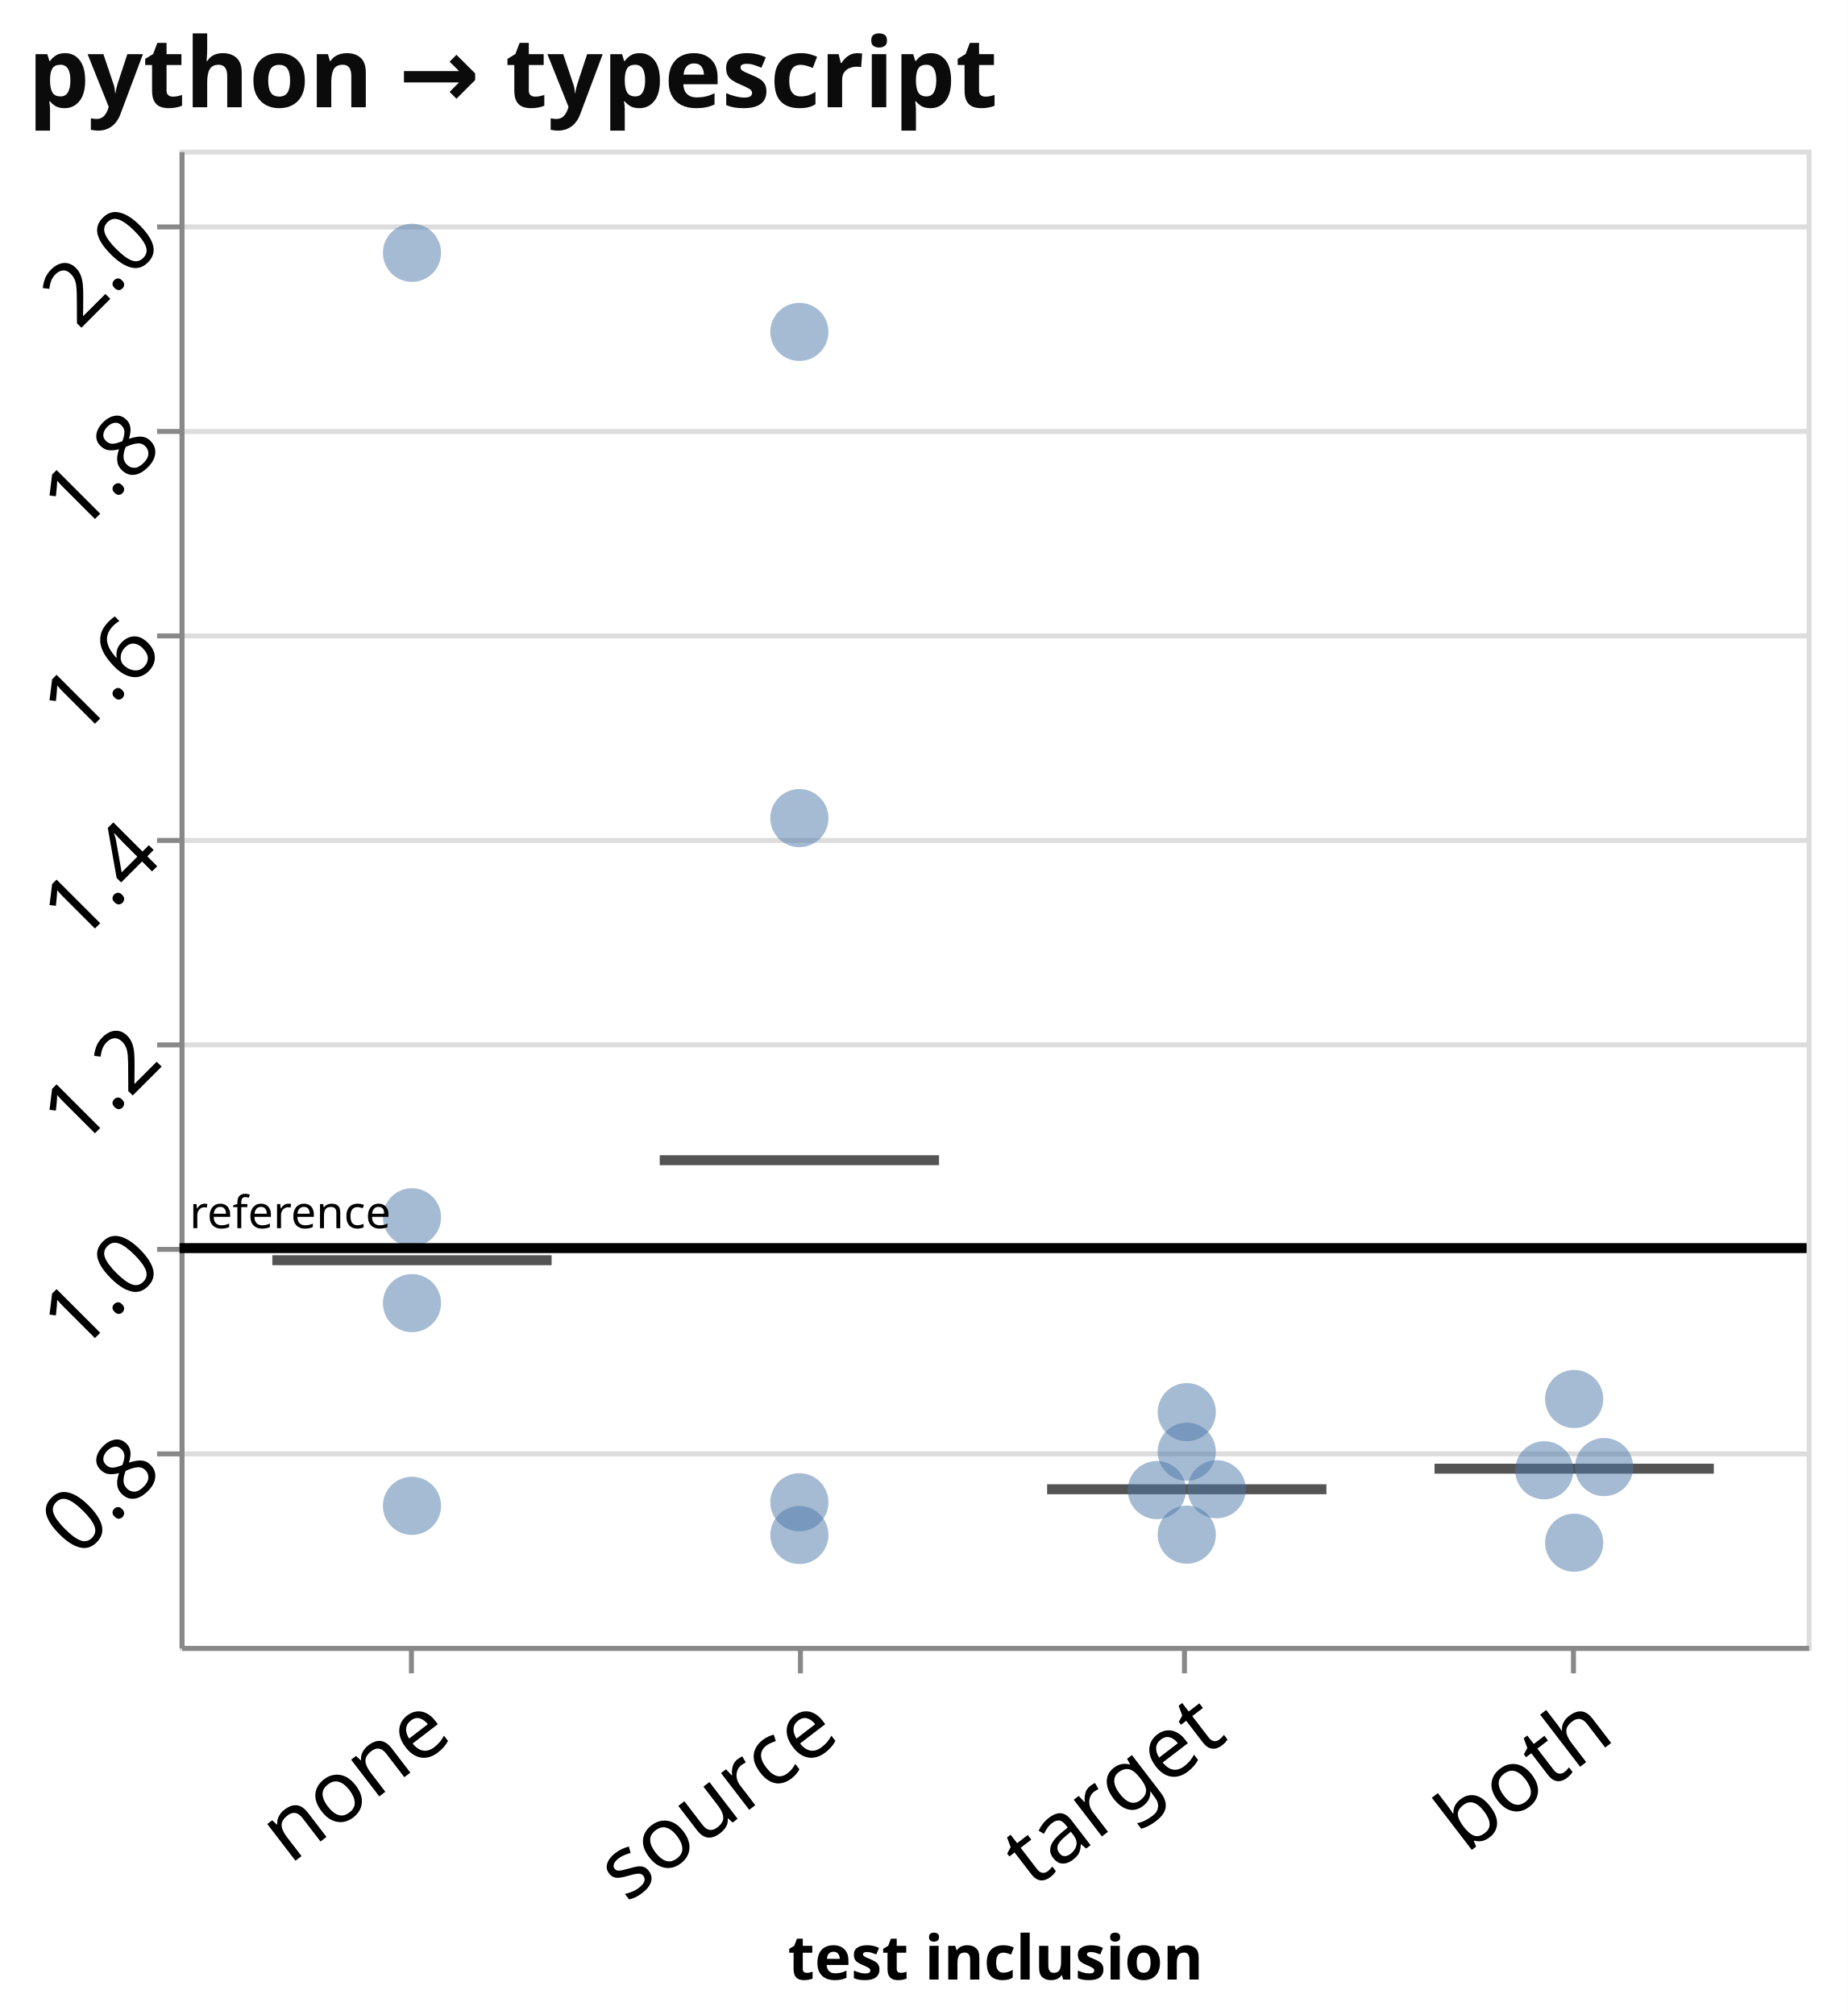
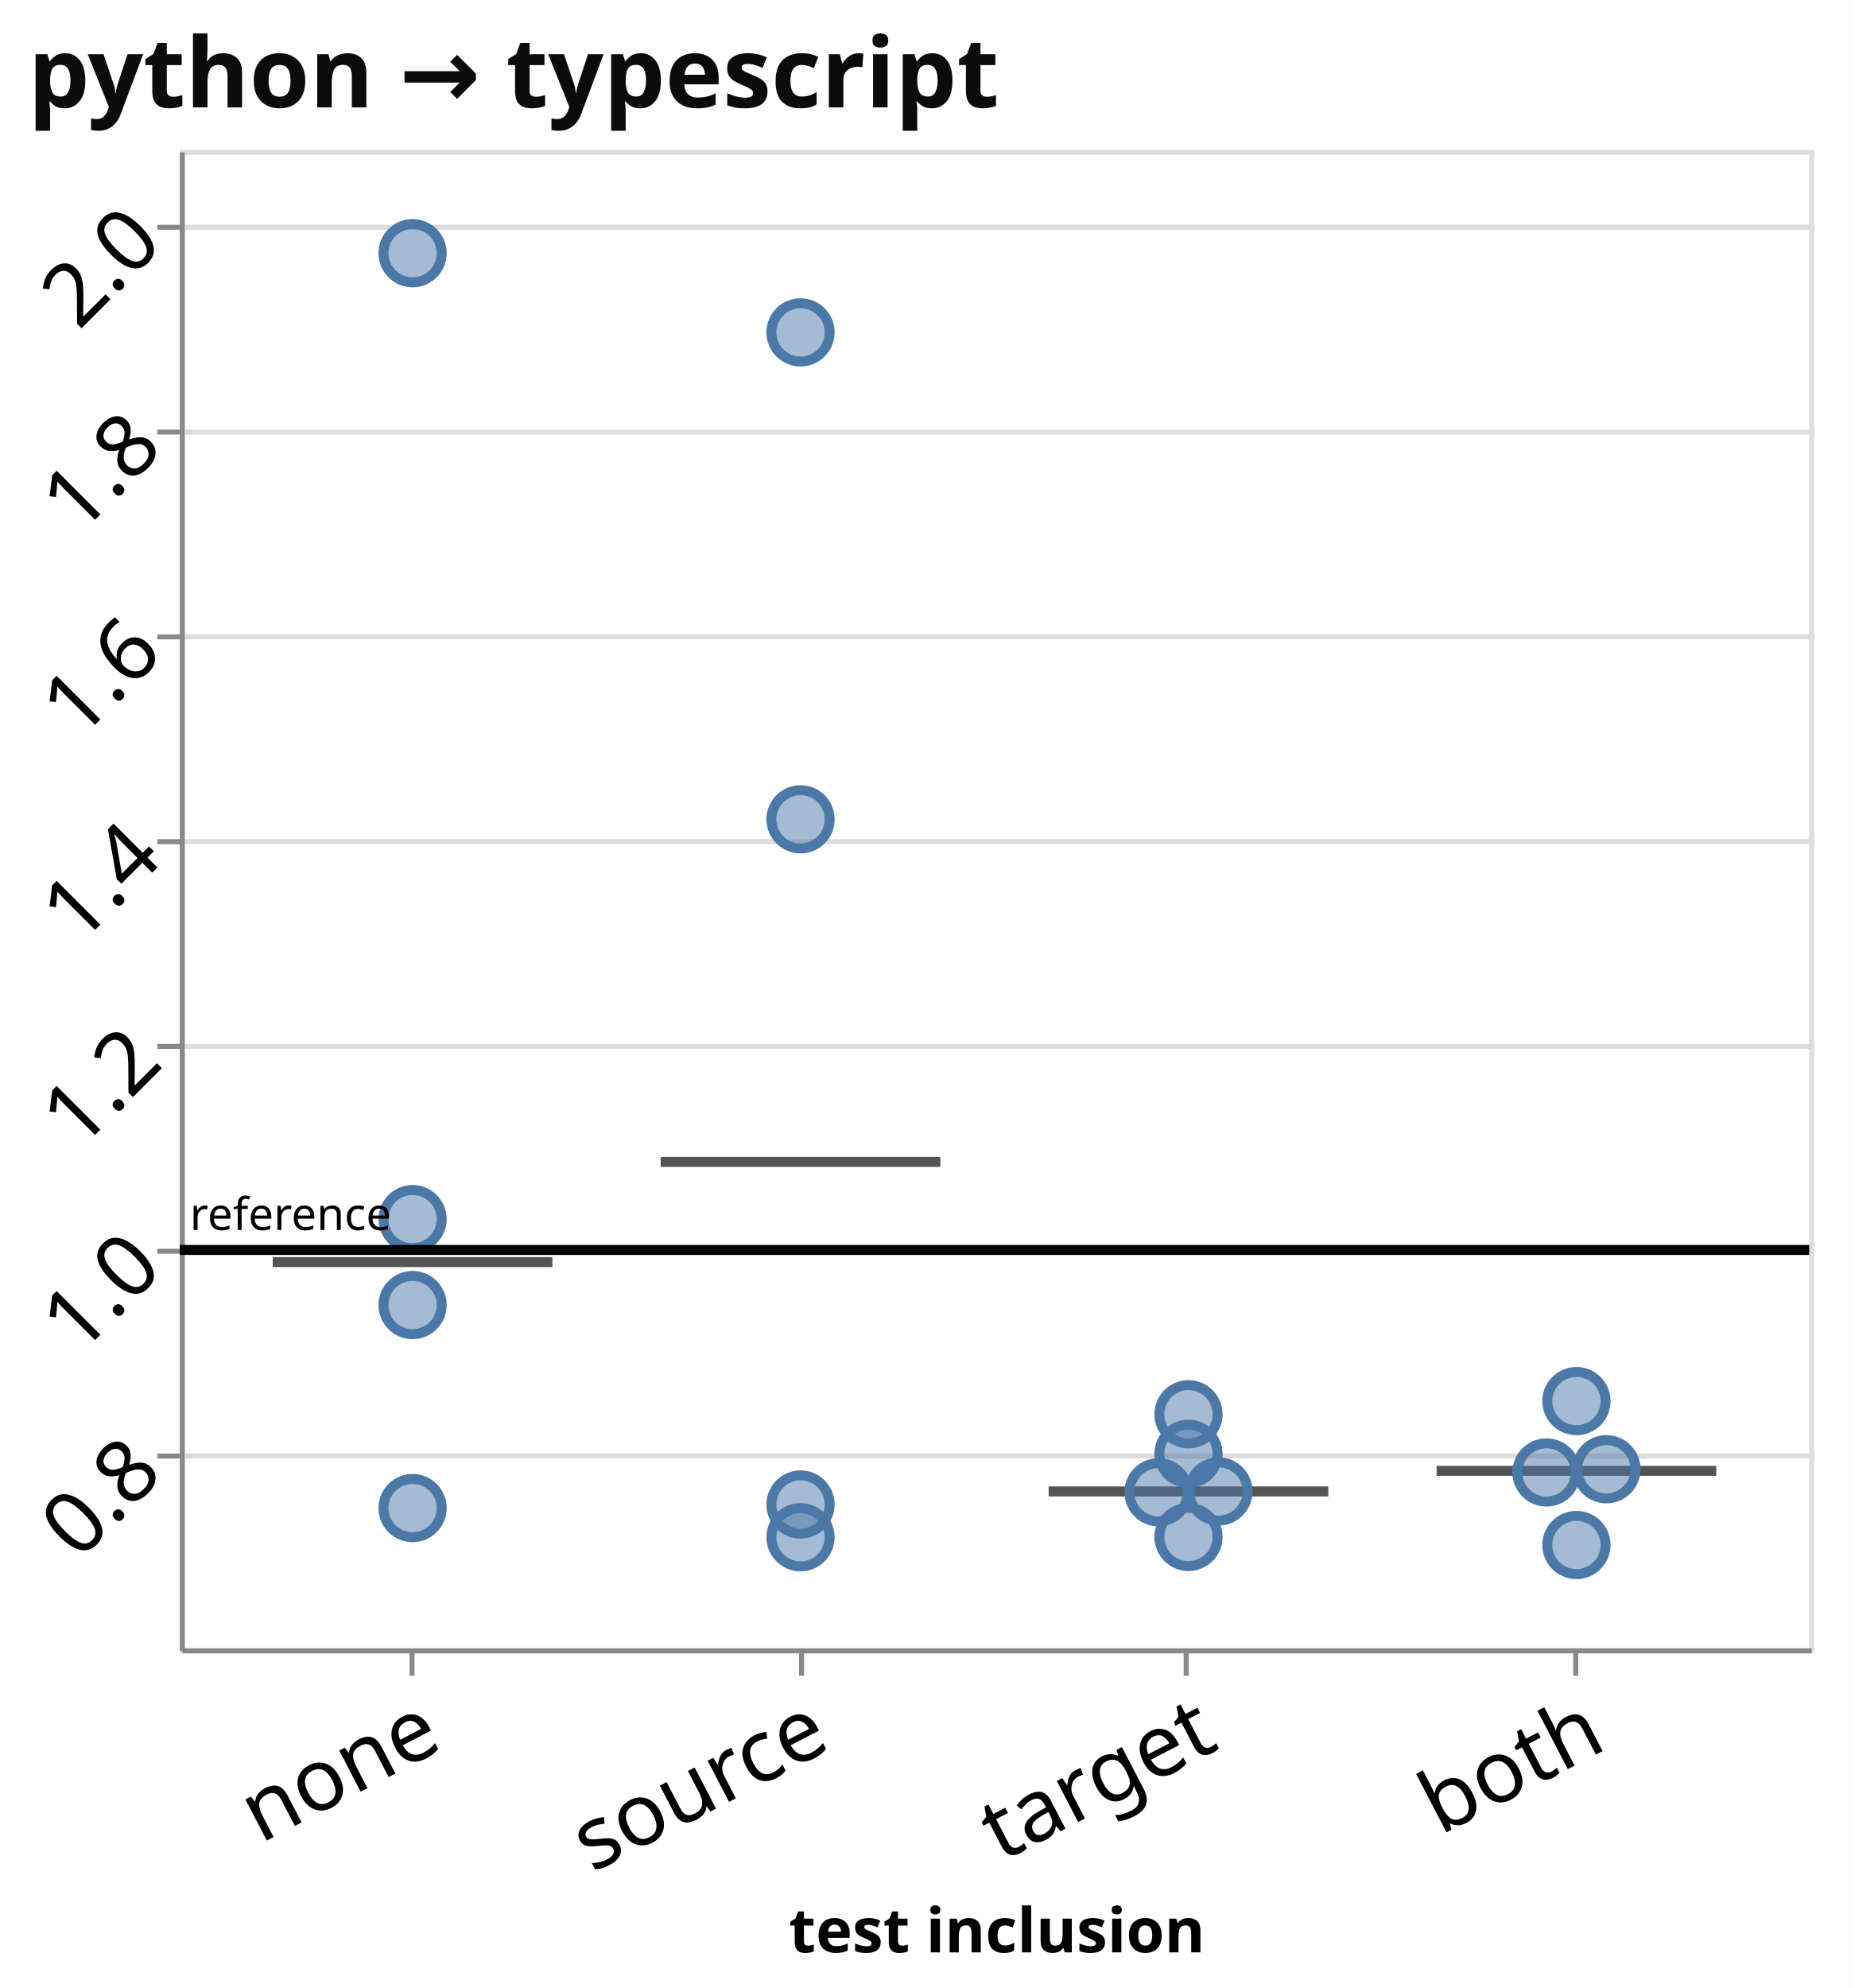
- <svg xmlns="http://www.w3.org/2000/svg" version="1.1" class="marks" width="370.5" height="404" viewBox="0 0 370.5 404">
-   <rect width="370.5" height="404" fill="white" />
+ <svg xmlns="http://www.w3.org/2000/svg" version="1.1" class="marks" width="370.5" height="398" viewBox="0 0 370.5 398">
+   <rect width="370.5" height="398" fill="white" />
  <g fill="none" stroke-miterlimit="10" transform="translate(36,30)">
    <g class="mark-group role-frame root" role="graphics-object" aria-roledescription="group mark container">
      <g transform="translate(0,0)">
        <path class="background" aria-hidden="true" d="M0.5,0.5h326.25v300h-326.25Z" stroke="#ddd" />
        <g>
          <g class="mark-group role-axis" aria-hidden="true">
            <g transform="translate(0.5,0.5)">
              <path class="background" aria-hidden="true" d="M0,0h0v0h0Z" pointer-events="none" />
              <g>
                <g class="mark-rule role-axis-grid" pointer-events="none">
                  <line transform="translate(0,261)" x2="326.25" y2="0" stroke="#ddd" stroke-width="1" opacity="1" />
                  <line transform="translate(0,220)" x2="326.25" y2="0" stroke="#ddd" stroke-width="1" opacity="1" />
                  <line transform="translate(0,179)" x2="326.25" y2="0" stroke="#ddd" stroke-width="1" opacity="1" />
                  <line transform="translate(0,138)" x2="326.25" y2="0" stroke="#ddd" stroke-width="1" opacity="1" />
                  <line transform="translate(0,97)" x2="326.25" y2="0" stroke="#ddd" stroke-width="1" opacity="1" />
                  <line transform="translate(0,56)" x2="326.25" y2="0" stroke="#ddd" stroke-width="1" opacity="1" />
                  <line transform="translate(0,15)" x2="326.25" y2="0" stroke="#ddd" stroke-width="1" opacity="1" />
                </g>
              </g>
              <path class="foreground" aria-hidden="true" d="" pointer-events="none" display="none" />
            </g>
          </g>
          <g class="mark-group role-axis" role="graphics-symbol" aria-roledescription="axis" aria-label="X-axis titled 'test inclusion' for a discrete scale with 4 values: no tests, source tests, target tests, both tests">
            <g transform="translate(0.5,300.5)">
              <path class="background" aria-hidden="true" d="M0,0h0v0h0Z" pointer-events="none" />
              <g>
                <g class="mark-rule role-axis-tick" pointer-events="none">
                  <line transform="translate(46,0)" x2="0" y2="5" stroke="#888" stroke-width="1" opacity="1" />
                  <line transform="translate(124,0)" x2="0" y2="5" stroke="#888" stroke-width="1" opacity="1" />
                  <line transform="translate(201,0)" x2="0" y2="5" stroke="#888" stroke-width="1" opacity="1" />
                  <line transform="translate(279,0)" x2="0" y2="5" stroke="#888" stroke-width="1" opacity="1" />
                </g>
                <g class="mark-text role-axis-label" pointer-events="none">
-                   <text text-anchor="end" transform="translate(46.10714,7) rotate(-37.5) translate(0,14)" font-family="sans-serif" font-size="17.32px" fill="#000" opacity="1">none</text>
-                   <text text-anchor="end" transform="translate(123.7857,7) rotate(-37.5) translate(0,14)" font-family="sans-serif" font-size="17.32px" fill="#000" opacity="1">source</text>
-                   <text text-anchor="end" transform="translate(201.4643,7) rotate(-37.5) translate(0,14)" font-family="sans-serif" font-size="17.32px" fill="#000" opacity="1">target</text>
-                   <text text-anchor="end" transform="translate(279.1429,7) rotate(-37.5) translate(0,14)" font-family="sans-serif" font-size="17.32px" fill="#000" opacity="1">both</text>
+                   <text text-anchor="end" transform="translate(46.10714,7) rotate(332.5) translate(0,14)" font-family="sans-serif" font-size="17.32px" fill="#000" opacity="1">none</text>
+                   <text text-anchor="end" transform="translate(123.7857,7) rotate(332.5) translate(0,14)" font-family="sans-serif" font-size="17.32px" fill="#000" opacity="1">source</text>
+                   <text text-anchor="end" transform="translate(201.4643,7) rotate(332.5) translate(0,14)" font-family="sans-serif" font-size="17.32px" fill="#000" opacity="1">target</text>
+                   <text text-anchor="end" transform="translate(279.1429,7) rotate(332.5) translate(0,14)" font-family="sans-serif" font-size="17.32px" fill="#000" opacity="1">both</text>
                </g>
                <g class="mark-rule role-axis-domain" pointer-events="none">
                  <line transform="translate(0,0)" x2="326.25" y2="0" stroke="#888" stroke-width="1" opacity="1" />
                </g>
                <g class="mark-text role-axis-title" pointer-events="none">
-                   <text text-anchor="middle" transform="translate(163.125,66.38757)" font-family="sans-serif" font-size="12.375px" font-weight="bold" fill="#000" opacity="1">test inclusion</text>
+                   <text text-anchor="middle" transform="translate(163.125,60.3672)" font-family="sans-serif" font-size="12.375px" font-weight="bold" fill="#000" opacity="1">test inclusion</text>
                </g>
              </g>
              <path class="foreground" aria-hidden="true" d="" pointer-events="none" display="none" />
            </g>
          </g>
          <g class="mark-group role-axis" role="graphics-symbol" aria-roledescription="axis" aria-label="Y-axis for a linear scale with values from 0.6 to 2.1">
            <g transform="translate(0.5,0.5)">
              <path class="background" aria-hidden="true" d="M0,0h0v0h0Z" pointer-events="none" />
              <g>
                <g class="mark-rule role-axis-tick" pointer-events="none">
                  <line transform="translate(0,261)" x2="-5" y2="0" stroke="#888" stroke-width="1" opacity="1" />
                  <line transform="translate(0,220)" x2="-5" y2="0" stroke="#888" stroke-width="1" opacity="1" />
                  <line transform="translate(0,179)" x2="-5" y2="0" stroke="#888" stroke-width="1" opacity="1" />
                  <line transform="translate(0,138)" x2="-5" y2="0" stroke="#888" stroke-width="1" opacity="1" />
                  <line transform="translate(0,97)" x2="-5" y2="0" stroke="#888" stroke-width="1" opacity="1" />
                  <line transform="translate(0,56)" x2="-5" y2="0" stroke="#888" stroke-width="1" opacity="1" />
                  <line transform="translate(0,15)" x2="-5" y2="0" stroke="#888" stroke-width="1" opacity="1" />
                </g>
                <g class="mark-text role-axis-label" pointer-events="none">
                  <text text-anchor="end" transform="translate(-7,261.2983) rotate(-45) translate(0,5)" font-family="sans-serif" font-size="17.32px" fill="#000" opacity="1">0.8</text>
                  <text text-anchor="end" transform="translate(-7,220.2419) rotate(-45) translate(0,5)" font-family="sans-serif" font-size="17.32px" fill="#000" opacity="1">1.0</text>
                  <text text-anchor="end" transform="translate(-7,179.1856) rotate(-45) translate(0,5)" font-family="sans-serif" font-size="17.32px" fill="#000" opacity="1">1.2</text>
                  <text text-anchor="end" transform="translate(-7,138.1292) rotate(-45) translate(0,5)" font-family="sans-serif" font-size="17.32px" fill="#000" opacity="1">1.4</text>
                  <text text-anchor="end" transform="translate(-7,97.07291) rotate(-45) translate(0,5)" font-family="sans-serif" font-size="17.32px" fill="#000" opacity="1">1.6</text>
                  <text text-anchor="end" transform="translate(-7,56.01657) rotate(-45) translate(0,5)" font-family="sans-serif" font-size="17.32px" fill="#000" opacity="1">1.8</text>
                  <text text-anchor="end" transform="translate(-7,14.96024) rotate(-45) translate(0,5)" font-family="sans-serif" font-size="17.32px" fill="#000" opacity="1">2.0</text>
                </g>
                <g class="mark-rule role-axis-domain" pointer-events="none">
                  <line transform="translate(0,300)" x2="0" y2="-300" stroke="#888" stroke-width="1" opacity="1" />
                </g>
              </g>
              <path class="foreground" aria-hidden="true" d="" pointer-events="none" display="none" />
            </g>
          </g>
          <g class="mark-rect role-mark layer_0_marks" role="graphics-object" aria-roledescription="rect mark container">
            <path aria-label="test inclusion: no tests; value: 0.988171703008; nudge: 0" role="graphics-symbol" aria-roledescription="tick" d="M18.607,221.67h56v2h-56Z" fill="#0b0b0b" opacity="0.7" />
            <path aria-label="test inclusion: source tests; value: 1.08585265435; nudge: 0" role="graphics-symbol" aria-roledescription="tick" d="M96.286,201.618h56v2h-56Z" fill="#0b0b0b" opacity="0.7" />
            <path aria-label="test inclusion: target tests; value: 0.764488670547; nudge: 0" role="graphics-symbol" aria-roledescription="tick" d="M173.964,267.588h56v2h-56Z" fill="#0b0b0b" opacity="0.7" />
            <path aria-label="test inclusion: both tests; value: 0.784569588743; nudge: 0" role="graphics-symbol" aria-roledescription="tick" d="M251.643,263.466h56v2h-56Z" fill="#0b0b0b" opacity="0.7" />
          </g>
          <g class="mark-symbol role-mark layer_1_marks" role="graphics-object" aria-roledescription="symbol mark container">
-             <path aria-label="test inclusion: no tests; value: 1.03008119795; nudge: 0; run: 2da5a2c0; ladder time ÷ reference: 1.03; rungs completed: 16; total ms: 416.1" role="graphics-symbol" aria-roledescription="point" transform="translate(46.60714,214.0668)" d="M5.831,0A5.831,5.831,0,1,1,-5.831,0A5.831,5.831,0,1,1,5.831,0" fill="#4c78a8" stroke-width="2" opacity="0.5" />
-             <path aria-label="test inclusion: no tests; value: 0.946262208065; nudge: 0; run: f8ca89ff; ladder time ÷ reference: 0.95; rungs completed: 16; total ms: 409.9" role="graphics-symbol" aria-roledescription="point" transform="translate(46.60714,231.2733)" d="M5.831,0A5.831,5.831,0,1,1,-5.831,0A5.831,5.831,0,1,1,5.831,0" fill="#4c78a8" stroke-width="2" opacity="0.5" />
-             <path aria-label="test inclusion: no tests; value: 0.748292397005; nudge: 0; run: 2d7fbef6; ladder time ÷ reference: 0.75; rungs completed: 16; total ms: 370.1" role="graphics-symbol" aria-roledescription="point" transform="translate(46.60714,271.9129)" d="M5.831,0A5.831,5.831,0,1,1,-5.831,0A5.831,5.831,0,1,1,5.831,0" fill="#4c78a8" stroke-width="2" opacity="0.5" />
-             <path aria-label="test inclusion: no tests; value: 1.97208996963; nudge: 0; run: 670261ce; ladder time ÷ reference: 1.97; rungs completed: 18; total ms: 20,950.7" role="graphics-symbol" aria-roledescription="point" transform="translate(46.60714,20.68966)" d="M5.831,0A5.831,5.831,0,1,1,-5.831,0A5.831,5.831,0,1,1,5.831,0" fill="#4c78a8" stroke-width="2" opacity="0.5" />
-             <path aria-label="test inclusion: source tests; value: 0.719814411021; nudge: 0; run: 054a84ca; ladder time ÷ reference: 0.72; rungs completed: 16; total ms: 359.5" role="graphics-symbol" aria-roledescription="point" transform="translate(124.2857,277.7589)" d="M5.831,0A5.831,5.831,0,1,1,-5.831,0A5.831,5.831,0,1,1,5.831,0" fill="#4c78a8" stroke-width="2" opacity="0.5" />
-             <path aria-label="test inclusion: source tests; value: 0.75174202043; nudge: 0; run: 3f62598c; ladder time ÷ reference: 0.75; rungs completed: 16; total ms: 366.2" role="graphics-symbol" aria-roledescription="point" transform="translate(124.2857,271.2047)" d="M5.831,0A5.831,5.831,0,1,1,-5.831,0A5.831,5.831,0,1,1,5.831,0" fill="#4c78a8" stroke-width="2" opacity="0.5" />
-             <path aria-label="test inclusion: source tests; value: 1.41996328827; nudge: 0; run: 461ef9c5; ladder time ÷ reference: 1.42; rungs completed: 16; total ms: 496.0" role="graphics-symbol" aria-roledescription="point" transform="translate(124.2857,134.0312)" d="M5.831,0A5.831,5.831,0,1,1,-5.831,0A5.831,5.831,0,1,1,5.831,0" fill="#4c78a8" stroke-width="2" opacity="0.5" />
-             <path aria-label="test inclusion: source tests; value: 1.89485500841; nudge: 0; run: 7c1544c0; ladder time ÷ reference: 1.89; rungs completed: 16; total ms: 575.0" role="graphics-symbol" aria-roledescription="point" transform="translate(124.2857,36.54458)" d="M5.831,0A5.831,5.831,0,1,1,-5.831,0A5.831,5.831,0,1,1,5.831,0" fill="#4c78a8" stroke-width="2" opacity="0.5" />
-             <path aria-label="test inclusion: target tests; value: 0.764488670547; nudge: 0.5; run: fbe56704; ladder time ÷ reference: 0.76; rungs completed: 16; total ms: 372.7" role="graphics-symbol" aria-roledescription="point" transform="translate(207.9643,268.5881)" d="M5.831,0A5.831,5.831,0,1,1,-5.831,0A5.831,5.831,0,1,1,5.831,0" fill="#4c78a8" stroke-width="2" opacity="0.5" />
-             <path aria-label="test inclusion: target tests; value: 0.720117142561; nudge: 0; run: f01d5496; ladder time ÷ reference: 0.72; rungs completed: 16; total ms: 364.3" role="graphics-symbol" aria-roledescription="point" transform="translate(201.9643,277.6967)" d="M5.831,0A5.831,5.831,0,1,1,-5.831,0A5.831,5.831,0,1,1,5.831,0" fill="#4c78a8" stroke-width="2" opacity="0.5" />
-             <path aria-label="test inclusion: target tests; value: 0.839766829499; nudge: 0; run: 8305aa82; ladder time ÷ reference: 0.84; rungs completed: 16; total ms: 388.2" role="graphics-symbol" aria-roledescription="point" transform="translate(201.9643,253.1349)" d="M5.831,0A5.831,5.831,0,1,1,-5.831,0A5.831,5.831,0,1,1,5.831,0" fill="#4c78a8" stroke-width="2" opacity="0.5" />
-             <path aria-label="test inclusion: target tests; value: 0.76367691938; nudge: −0.5; run: 609edff1; ladder time ÷ reference: 0.76; rungs completed: 16; total ms: 369.7" role="graphics-symbol" aria-roledescription="point" transform="translate(195.9643,268.7547)" d="M5.831,0A5.831,5.831,0,1,1,-5.831,0A5.831,5.831,0,1,1,5.831,0" fill="#4c78a8" stroke-width="2" opacity="0.5" />
-             <path aria-label="test inclusion: target tests; value: 0.801173279899; nudge: 0; run: 14873f98; ladder time ÷ reference: 0.80; rungs completed: 16; total ms: 379.6" role="graphics-symbol" aria-roledescription="point" transform="translate(201.9643,261.0574)" d="M5.831,0A5.831,5.831,0,1,1,-5.831,0A5.831,5.831,0,1,1,5.831,0" fill="#4c78a8" stroke-width="2" opacity="0.5" />
-             <path aria-label="test inclusion: both tests; value: 0.786149484692; nudge: 0.5; run: 9f286468; ladder time ÷ reference: 0.79; rungs completed: 16; total ms: 372.3" role="graphics-symbol" aria-roledescription="point" transform="translate(285.6429,264.1415)" d="M5.831,0A5.831,5.831,0,1,1,-5.831,0A5.831,5.831,0,1,1,5.831,0" fill="#4c78a8" stroke-width="2" opacity="0.5" />
-             <path aria-label="test inclusion: both tests; value: 0.852598830391; nudge: 0; run: 2a16d72b; ladder time ÷ reference: 0.85; rungs completed: 16; total ms: 391.4" role="graphics-symbol" aria-roledescription="point" transform="translate(279.6429,250.5007)" d="M5.831,0A5.831,5.831,0,1,1,-5.831,0A5.831,5.831,0,1,1,5.831,0" fill="#4c78a8" stroke-width="2" opacity="0.5" />
-             <path aria-label="test inclusion: both tests; value: 0.782989692793; nudge: −0.5; run: 9de9fd66; ladder time ÷ reference: 0.78; rungs completed: 16; total ms: 379.5" role="graphics-symbol" aria-roledescription="point" transform="translate(273.6429,264.7902)" d="M5.831,0A5.831,5.831,0,1,1,-5.831,0A5.831,5.831,0,1,1,5.831,0" fill="#4c78a8" stroke-width="2" opacity="0.5" />
-             <path aria-label="test inclusion: both tests; value: 0.712256737339; nudge: 0; run: 089a4294; ladder time ÷ reference: 0.71; rungs completed: 16; total ms: 365.2" role="graphics-symbol" aria-roledescription="point" transform="translate(279.6429,279.3103)" d="M5.831,0A5.831,5.831,0,1,1,-5.831,0A5.831,5.831,0,1,1,5.831,0" fill="#4c78a8" stroke-width="2" opacity="0.5" />
+             <path aria-label="test inclusion: no tests; value: 1.03008119795; nudge: 0; run: 2da5a2c0; ladder time ÷ reference: 1.03; rungs completed: 16; total ms: 416.1" role="graphics-symbol" aria-roledescription="point" transform="translate(46.60714,214.0668)" d="M5.831,0A5.831,5.831,0,1,1,-5.831,0A5.831,5.831,0,1,1,5.831,0" fill="#4c78a8" fill-opacity="0.5" stroke="#4c78a8" stroke-opacity="1" stroke-width="2" />
+             <path aria-label="test inclusion: no tests; value: 0.946262208065; nudge: 0; run: f8ca89ff; ladder time ÷ reference: 0.95; rungs completed: 16; total ms: 409.9" role="graphics-symbol" aria-roledescription="point" transform="translate(46.60714,231.2733)" d="M5.831,0A5.831,5.831,0,1,1,-5.831,0A5.831,5.831,0,1,1,5.831,0" fill="#4c78a8" fill-opacity="0.5" stroke="#4c78a8" stroke-opacity="1" stroke-width="2" />
+             <path aria-label="test inclusion: no tests; value: 0.748292397005; nudge: 0; run: 2d7fbef6; ladder time ÷ reference: 0.75; rungs completed: 16; total ms: 370.1" role="graphics-symbol" aria-roledescription="point" transform="translate(46.60714,271.9129)" d="M5.831,0A5.831,5.831,0,1,1,-5.831,0A5.831,5.831,0,1,1,5.831,0" fill="#4c78a8" fill-opacity="0.5" stroke="#4c78a8" stroke-opacity="1" stroke-width="2" />
+             <path aria-label="test inclusion: no tests; value: 1.97208996963; nudge: 0; run: 670261ce; ladder time ÷ reference: 1.97; rungs completed: 18; total ms: 20,950.7" role="graphics-symbol" aria-roledescription="point" transform="translate(46.60714,20.68966)" d="M5.831,0A5.831,5.831,0,1,1,-5.831,0A5.831,5.831,0,1,1,5.831,0" fill="#4c78a8" fill-opacity="0.5" stroke="#4c78a8" stroke-opacity="1" stroke-width="2" />
+             <path aria-label="test inclusion: source tests; value: 0.719814411021; nudge: 0; run: 054a84ca; ladder time ÷ reference: 0.72; rungs completed: 16; total ms: 359.5" role="graphics-symbol" aria-roledescription="point" transform="translate(124.2857,277.7589)" d="M5.831,0A5.831,5.831,0,1,1,-5.831,0A5.831,5.831,0,1,1,5.831,0" fill="#4c78a8" fill-opacity="0.5" stroke="#4c78a8" stroke-opacity="1" stroke-width="2" />
+             <path aria-label="test inclusion: source tests; value: 0.75174202043; nudge: 0; run: 3f62598c; ladder time ÷ reference: 0.75; rungs completed: 16; total ms: 366.2" role="graphics-symbol" aria-roledescription="point" transform="translate(124.2857,271.2047)" d="M5.831,0A5.831,5.831,0,1,1,-5.831,0A5.831,5.831,0,1,1,5.831,0" fill="#4c78a8" fill-opacity="0.5" stroke="#4c78a8" stroke-opacity="1" stroke-width="2" />
+             <path aria-label="test inclusion: source tests; value: 1.41996328827; nudge: 0; run: 461ef9c5; ladder time ÷ reference: 1.42; rungs completed: 16; total ms: 496.0" role="graphics-symbol" aria-roledescription="point" transform="translate(124.2857,134.0312)" d="M5.831,0A5.831,5.831,0,1,1,-5.831,0A5.831,5.831,0,1,1,5.831,0" fill="#4c78a8" fill-opacity="0.5" stroke="#4c78a8" stroke-opacity="1" stroke-width="2" />
+             <path aria-label="test inclusion: source tests; value: 1.89485500841; nudge: 0; run: 7c1544c0; ladder time ÷ reference: 1.89; rungs completed: 16; total ms: 575.0" role="graphics-symbol" aria-roledescription="point" transform="translate(124.2857,36.54458)" d="M5.831,0A5.831,5.831,0,1,1,-5.831,0A5.831,5.831,0,1,1,5.831,0" fill="#4c78a8" fill-opacity="0.5" stroke="#4c78a8" stroke-opacity="1" stroke-width="2" />
+             <path aria-label="test inclusion: target tests; value: 0.764488670547; nudge: 0.5; run: fbe56704; ladder time ÷ reference: 0.76; rungs completed: 16; total ms: 372.7" role="graphics-symbol" aria-roledescription="point" transform="translate(207.9643,268.5881)" d="M5.831,0A5.831,5.831,0,1,1,-5.831,0A5.831,5.831,0,1,1,5.831,0" fill="#4c78a8" fill-opacity="0.5" stroke="#4c78a8" stroke-opacity="1" stroke-width="2" />
+             <path aria-label="test inclusion: target tests; value: 0.720117142561; nudge: 0; run: f01d5496; ladder time ÷ reference: 0.72; rungs completed: 16; total ms: 364.3" role="graphics-symbol" aria-roledescription="point" transform="translate(201.9643,277.6967)" d="M5.831,0A5.831,5.831,0,1,1,-5.831,0A5.831,5.831,0,1,1,5.831,0" fill="#4c78a8" fill-opacity="0.5" stroke="#4c78a8" stroke-opacity="1" stroke-width="2" />
+             <path aria-label="test inclusion: target tests; value: 0.839766829499; nudge: 0; run: 8305aa82; ladder time ÷ reference: 0.84; rungs completed: 16; total ms: 388.2" role="graphics-symbol" aria-roledescription="point" transform="translate(201.9643,253.1349)" d="M5.831,0A5.831,5.831,0,1,1,-5.831,0A5.831,5.831,0,1,1,5.831,0" fill="#4c78a8" fill-opacity="0.5" stroke="#4c78a8" stroke-opacity="1" stroke-width="2" />
+             <path aria-label="test inclusion: target tests; value: 0.76367691938; nudge: −0.5; run: 609edff1; ladder time ÷ reference: 0.76; rungs completed: 16; total ms: 369.7" role="graphics-symbol" aria-roledescription="point" transform="translate(195.9643,268.7547)" d="M5.831,0A5.831,5.831,0,1,1,-5.831,0A5.831,5.831,0,1,1,5.831,0" fill="#4c78a8" fill-opacity="0.5" stroke="#4c78a8" stroke-opacity="1" stroke-width="2" />
+             <path aria-label="test inclusion: target tests; value: 0.801173279899; nudge: 0; run: 14873f98; ladder time ÷ reference: 0.80; rungs completed: 16; total ms: 379.6" role="graphics-symbol" aria-roledescription="point" transform="translate(201.9643,261.0574)" d="M5.831,0A5.831,5.831,0,1,1,-5.831,0A5.831,5.831,0,1,1,5.831,0" fill="#4c78a8" fill-opacity="0.5" stroke="#4c78a8" stroke-opacity="1" stroke-width="2" />
+             <path aria-label="test inclusion: both tests; value: 0.786149484692; nudge: 0.5; run: 9f286468; ladder time ÷ reference: 0.79; rungs completed: 16; total ms: 372.3" role="graphics-symbol" aria-roledescription="point" transform="translate(285.6429,264.1415)" d="M5.831,0A5.831,5.831,0,1,1,-5.831,0A5.831,5.831,0,1,1,5.831,0" fill="#4c78a8" fill-opacity="0.5" stroke="#4c78a8" stroke-opacity="1" stroke-width="2" />
+             <path aria-label="test inclusion: both tests; value: 0.852598830391; nudge: 0; run: 2a16d72b; ladder time ÷ reference: 0.85; rungs completed: 16; total ms: 391.4" role="graphics-symbol" aria-roledescription="point" transform="translate(279.6429,250.5007)" d="M5.831,0A5.831,5.831,0,1,1,-5.831,0A5.831,5.831,0,1,1,5.831,0" fill="#4c78a8" fill-opacity="0.5" stroke="#4c78a8" stroke-opacity="1" stroke-width="2" />
+             <path aria-label="test inclusion: both tests; value: 0.782989692793; nudge: −0.5; run: 9de9fd66; ladder time ÷ reference: 0.78; rungs completed: 16; total ms: 379.5" role="graphics-symbol" aria-roledescription="point" transform="translate(273.6429,264.7902)" d="M5.831,0A5.831,5.831,0,1,1,-5.831,0A5.831,5.831,0,1,1,5.831,0" fill="#4c78a8" fill-opacity="0.5" stroke="#4c78a8" stroke-opacity="1" stroke-width="2" />
+             <path aria-label="test inclusion: both tests; value: 0.712256737339; nudge: 0; run: 089a4294; ladder time ÷ reference: 0.71; rungs completed: 16; total ms: 365.2" role="graphics-symbol" aria-roledescription="point" transform="translate(279.6429,279.3103)" d="M5.831,0A5.831,5.831,0,1,1,-5.831,0A5.831,5.831,0,1,1,5.831,0" fill="#4c78a8" fill-opacity="0.5" stroke="#4c78a8" stroke-opacity="1" stroke-width="2" />
          </g>
          <g class="mark-rule role-mark layer_2_marks" role="graphics-object" aria-roledescription="rule mark container">
            <line aria-label="value: 1" role="graphics-symbol" aria-roledescription="rule mark" transform="translate(326.25,220.2419)" x2="-326.25" y2="0" stroke="black" stroke-width="2" />
          </g>
          <g class="mark-text role-mark layer_3_marks" role="graphics-object" aria-roledescription="text mark container">
            <text aria-label="value: 1; label: reference" role="graphics-symbol" aria-roledescription="text mark" text-anchor="start" transform="translate(2,216.2419)" font-family="sans-serif" font-size="9px" fill="black">reference</text>
          </g>
          <g class="mark-group role-title">
            <g transform="translate(-30.38909,-23.5)">
              <path class="background" aria-hidden="true" d="M0,0h0v0h0Z" pointer-events="none" />
              <g>
                <g class="mark-text role-title-text" role="graphics-symbol" aria-roledescription="title" aria-label="Title text 'python → typescript'" pointer-events="none">
                  <text text-anchor="start" transform="translate(0,15)" font-family="sans-serif" font-size="19.5px" font-weight="bold" fill="#0b0b0b" opacity="1">python → typescript</text>
                </g>
              </g>
              <path class="foreground" aria-hidden="true" d="" pointer-events="none" display="none" />
            </g>
          </g>
        </g>
        <path class="foreground" aria-hidden="true" d="" display="none" />
      </g>
    </g>
  </g>
</svg>
